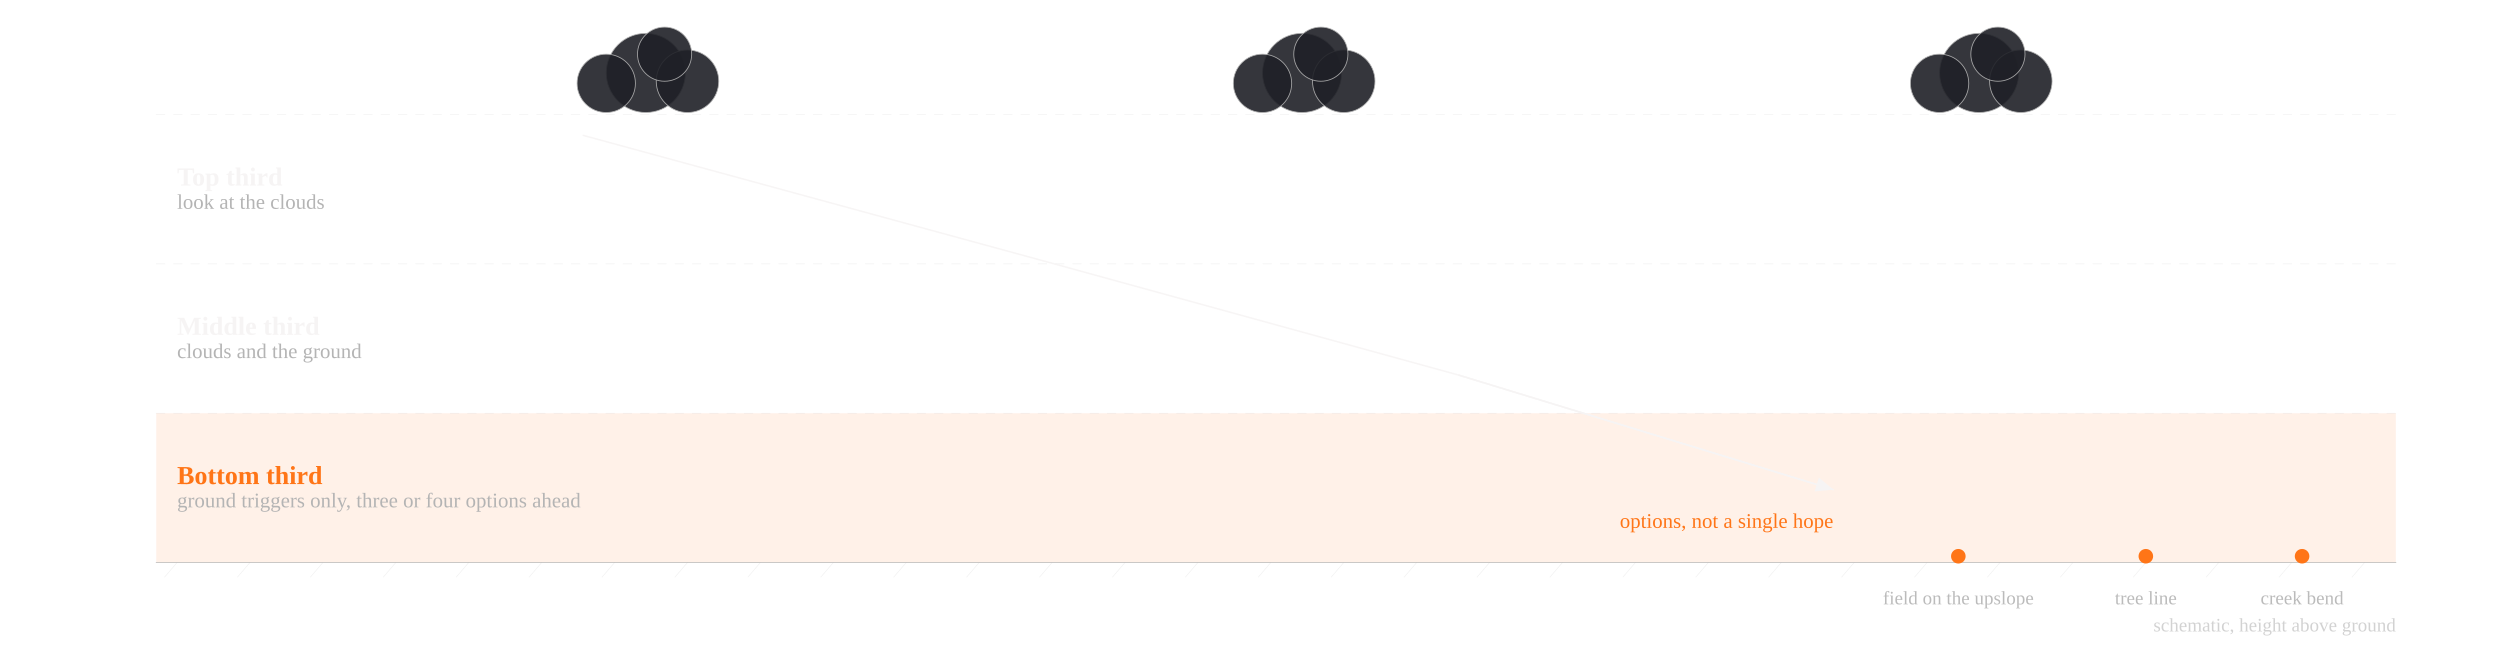
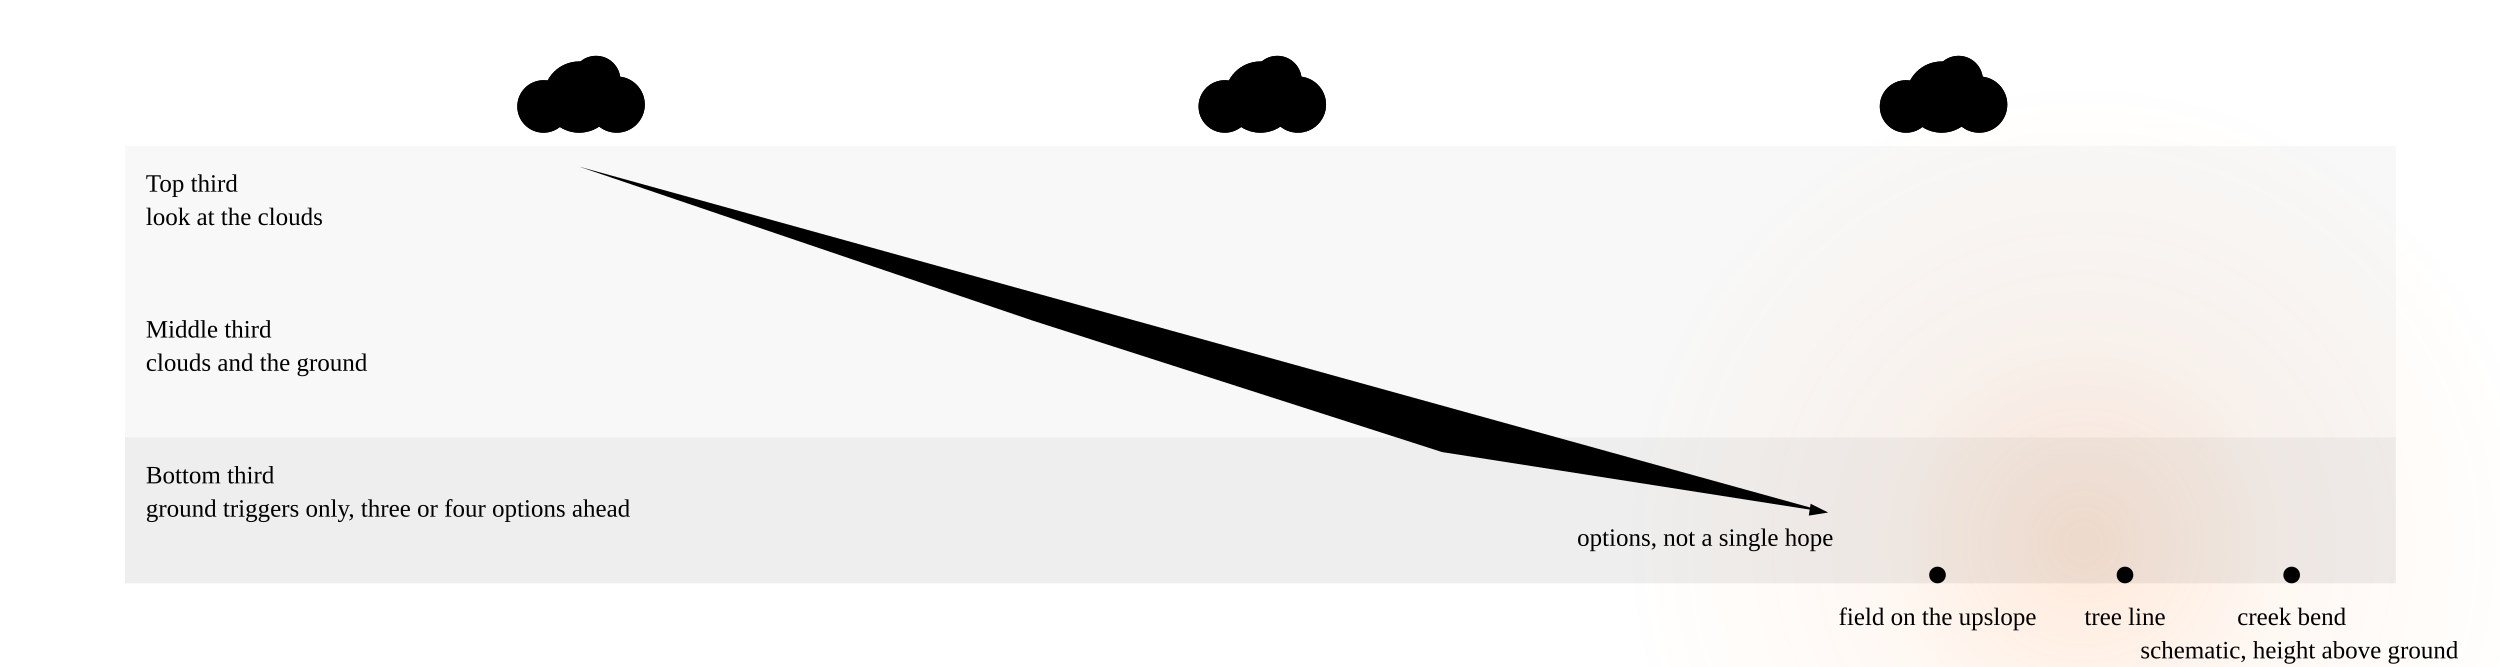
- <svg xmlns="http://www.w3.org/2000/svg" viewBox="0 0 2400 620">
-   <rect x="150" y="110" width="2150" height="143.3" fill="#b4b4b4" fill-opacity="0" />
-   <rect x="150" y="253.3" width="2150" height="143.3" fill="#b4b4b4" fill-opacity="0" />
-   <rect x="150" y="396.7" width="2150" height="143.3" fill="var(--orange,#ff7517)" fill-opacity="0.1" />
-   <polyline points="150,110 2300,110" fill="none" stroke="#b4b4b4" stroke-width="0.6" vector-effect="non-scaling-stroke" stroke-linejoin="round" stroke-opacity="0.2" stroke-dasharray="8.3 8.3" stroke-linecap="round" />
-   <polyline points="150,253.3 2300,253.3" fill="none" stroke="#b4b4b4" stroke-width="0.6" vector-effect="non-scaling-stroke" stroke-linejoin="round" stroke-opacity="0.2" stroke-dasharray="8.3 8.3" stroke-linecap="round" />
-   <polyline points="150,396.7 2300,396.7" fill="none" stroke="#b4b4b4" stroke-width="0.6" vector-effect="non-scaling-stroke" stroke-linejoin="round" stroke-opacity="0.2" stroke-dasharray="8.3 8.3" stroke-linecap="round" />
-   <polyline points="170,540 158,554" fill="none" stroke="#b4b4b4" stroke-width="0.6" vector-effect="non-scaling-stroke" stroke-linejoin="round" stroke-opacity="0.2" stroke-linecap="round" />
-   <polyline points="240,540 228,554" fill="none" stroke="#b4b4b4" stroke-width="0.6" vector-effect="non-scaling-stroke" stroke-linejoin="round" stroke-opacity="0.2" stroke-linecap="round" />
-   <polyline points="310,540 298,554" fill="none" stroke="#b4b4b4" stroke-width="0.6" vector-effect="non-scaling-stroke" stroke-linejoin="round" stroke-opacity="0.2" stroke-linecap="round" />
-   <polyline points="380,540 368,554" fill="none" stroke="#b4b4b4" stroke-width="0.6" vector-effect="non-scaling-stroke" stroke-linejoin="round" stroke-opacity="0.2" stroke-linecap="round" />
-   <polyline points="450,540 438,554" fill="none" stroke="#b4b4b4" stroke-width="0.6" vector-effect="non-scaling-stroke" stroke-linejoin="round" stroke-opacity="0.2" stroke-linecap="round" />
-   <polyline points="520,540 508,554" fill="none" stroke="#b4b4b4" stroke-width="0.6" vector-effect="non-scaling-stroke" stroke-linejoin="round" stroke-opacity="0.2" stroke-linecap="round" />
-   <polyline points="590,540 578,554" fill="none" stroke="#b4b4b4" stroke-width="0.6" vector-effect="non-scaling-stroke" stroke-linejoin="round" stroke-opacity="0.2" stroke-linecap="round" />
-   <polyline points="660,540 648,554" fill="none" stroke="#b4b4b4" stroke-width="0.6" vector-effect="non-scaling-stroke" stroke-linejoin="round" stroke-opacity="0.2" stroke-linecap="round" />
-   <polyline points="730,540 718,554" fill="none" stroke="#b4b4b4" stroke-width="0.6" vector-effect="non-scaling-stroke" stroke-linejoin="round" stroke-opacity="0.2" stroke-linecap="round" />
-   <polyline points="800,540 788,554" fill="none" stroke="#b4b4b4" stroke-width="0.6" vector-effect="non-scaling-stroke" stroke-linejoin="round" stroke-opacity="0.2" stroke-linecap="round" />
-   <polyline points="870,540 858,554" fill="none" stroke="#b4b4b4" stroke-width="0.6" vector-effect="non-scaling-stroke" stroke-linejoin="round" stroke-opacity="0.2" stroke-linecap="round" />
-   <polyline points="940,540 928,554" fill="none" stroke="#b4b4b4" stroke-width="0.6" vector-effect="non-scaling-stroke" stroke-linejoin="round" stroke-opacity="0.2" stroke-linecap="round" />
-   <polyline points="1010,540 998,554" fill="none" stroke="#b4b4b4" stroke-width="0.6" vector-effect="non-scaling-stroke" stroke-linejoin="round" stroke-opacity="0.2" stroke-linecap="round" />
-   <polyline points="1080,540 1068,554" fill="none" stroke="#b4b4b4" stroke-width="0.6" vector-effect="non-scaling-stroke" stroke-linejoin="round" stroke-opacity="0.2" stroke-linecap="round" />
-   <polyline points="1150,540 1138,554" fill="none" stroke="#b4b4b4" stroke-width="0.6" vector-effect="non-scaling-stroke" stroke-linejoin="round" stroke-opacity="0.2" stroke-linecap="round" />
-   <polyline points="1220,540 1208,554" fill="none" stroke="#b4b4b4" stroke-width="0.6" vector-effect="non-scaling-stroke" stroke-linejoin="round" stroke-opacity="0.2" stroke-linecap="round" />
-   <polyline points="1290,540 1278,554" fill="none" stroke="#b4b4b4" stroke-width="0.6" vector-effect="non-scaling-stroke" stroke-linejoin="round" stroke-opacity="0.2" stroke-linecap="round" />
-   <polyline points="1360,540 1348,554" fill="none" stroke="#b4b4b4" stroke-width="0.6" vector-effect="non-scaling-stroke" stroke-linejoin="round" stroke-opacity="0.2" stroke-linecap="round" />
-   <polyline points="1430,540 1418,554" fill="none" stroke="#b4b4b4" stroke-width="0.6" vector-effect="non-scaling-stroke" stroke-linejoin="round" stroke-opacity="0.2" stroke-linecap="round" />
-   <polyline points="1500,540 1488,554" fill="none" stroke="#b4b4b4" stroke-width="0.6" vector-effect="non-scaling-stroke" stroke-linejoin="round" stroke-opacity="0.2" stroke-linecap="round" />
-   <polyline points="1570,540 1558,554" fill="none" stroke="#b4b4b4" stroke-width="0.6" vector-effect="non-scaling-stroke" stroke-linejoin="round" stroke-opacity="0.2" stroke-linecap="round" />
-   <polyline points="1640,540 1628,554" fill="none" stroke="#b4b4b4" stroke-width="0.6" vector-effect="non-scaling-stroke" stroke-linejoin="round" stroke-opacity="0.2" stroke-linecap="round" />
-   <polyline points="1710,540 1698,554" fill="none" stroke="#b4b4b4" stroke-width="0.6" vector-effect="non-scaling-stroke" stroke-linejoin="round" stroke-opacity="0.2" stroke-linecap="round" />
-   <polyline points="1780,540 1768,554" fill="none" stroke="#b4b4b4" stroke-width="0.6" vector-effect="non-scaling-stroke" stroke-linejoin="round" stroke-opacity="0.2" stroke-linecap="round" />
-   <polyline points="1850,540 1838,554" fill="none" stroke="#b4b4b4" stroke-width="0.6" vector-effect="non-scaling-stroke" stroke-linejoin="round" stroke-opacity="0.2" stroke-linecap="round" />
-   <polyline points="1920,540 1908,554" fill="none" stroke="#b4b4b4" stroke-width="0.6" vector-effect="non-scaling-stroke" stroke-linejoin="round" stroke-opacity="0.2" stroke-linecap="round" />
-   <polyline points="1990,540 1978,554" fill="none" stroke="#b4b4b4" stroke-width="0.6" vector-effect="non-scaling-stroke" stroke-linejoin="round" stroke-opacity="0.2" stroke-linecap="round" />
-   <polyline points="2060,540 2048,554" fill="none" stroke="#b4b4b4" stroke-width="0.6" vector-effect="non-scaling-stroke" stroke-linejoin="round" stroke-opacity="0.2" stroke-linecap="round" />
-   <polyline points="2130,540 2118,554" fill="none" stroke="#b4b4b4" stroke-width="0.6" vector-effect="non-scaling-stroke" stroke-linejoin="round" stroke-opacity="0.2" stroke-linecap="round" />
-   <polyline points="2200,540 2188,554" fill="none" stroke="#b4b4b4" stroke-width="0.6" vector-effect="non-scaling-stroke" stroke-linejoin="round" stroke-opacity="0.2" stroke-linecap="round" />
-   <polyline points="2270,540 2258,554" fill="none" stroke="#b4b4b4" stroke-width="0.6" vector-effect="non-scaling-stroke" stroke-linejoin="round" stroke-opacity="0.2" stroke-linecap="round" />
-   <polyline points="150,540 2300,540" fill="none" stroke="#b4b4b4" stroke-width="1" vector-effect="non-scaling-stroke" stroke-linejoin="round" stroke-opacity="0.7" stroke-linecap="round" />
-   <circle cx="620" cy="70" r="38" fill="#202127" fill-opacity="0.9" stroke="#b4b4b4" stroke-width="0.8" vector-effect="non-scaling-stroke" stroke-linejoin="round" stroke-opacity="0.9" />
-   <circle cx="660" cy="78" r="30" fill="#202127" fill-opacity="0.9" stroke="#b4b4b4" stroke-width="0.8" vector-effect="non-scaling-stroke" stroke-linejoin="round" stroke-opacity="0.9" />
-   <circle cx="582" cy="80" r="28" fill="#202127" fill-opacity="0.9" stroke="#b4b4b4" stroke-width="0.8" vector-effect="non-scaling-stroke" stroke-linejoin="round" stroke-opacity="0.9" />
-   <circle cx="638" cy="52" r="26" fill="#202127" fill-opacity="0.9" stroke="#b4b4b4" stroke-width="0.8" vector-effect="non-scaling-stroke" stroke-linejoin="round" stroke-opacity="0.9" />
-   <circle cx="1250" cy="70" r="38" fill="#202127" fill-opacity="0.9" stroke="#b4b4b4" stroke-width="0.8" vector-effect="non-scaling-stroke" stroke-linejoin="round" stroke-opacity="0.9" />
-   <circle cx="1290" cy="78" r="30" fill="#202127" fill-opacity="0.9" stroke="#b4b4b4" stroke-width="0.8" vector-effect="non-scaling-stroke" stroke-linejoin="round" stroke-opacity="0.9" />
-   <circle cx="1212" cy="80" r="28" fill="#202127" fill-opacity="0.9" stroke="#b4b4b4" stroke-width="0.8" vector-effect="non-scaling-stroke" stroke-linejoin="round" stroke-opacity="0.9" />
-   <circle cx="1268" cy="52" r="26" fill="#202127" fill-opacity="0.9" stroke="#b4b4b4" stroke-width="0.8" vector-effect="non-scaling-stroke" stroke-linejoin="round" stroke-opacity="0.9" />
-   <circle cx="1900" cy="70" r="38" fill="#202127" fill-opacity="0.9" stroke="#b4b4b4" stroke-width="0.8" vector-effect="non-scaling-stroke" stroke-linejoin="round" stroke-opacity="0.9" />
-   <circle cx="1940" cy="78" r="30" fill="#202127" fill-opacity="0.9" stroke="#b4b4b4" stroke-width="0.8" vector-effect="non-scaling-stroke" stroke-linejoin="round" stroke-opacity="0.9" />
-   <circle cx="1862" cy="80" r="28" fill="#202127" fill-opacity="0.9" stroke="#b4b4b4" stroke-width="0.8" vector-effect="non-scaling-stroke" stroke-linejoin="round" stroke-opacity="0.9" />
-   <circle cx="1918" cy="52" r="26" fill="#202127" fill-opacity="0.9" stroke="#b4b4b4" stroke-width="0.8" vector-effect="non-scaling-stroke" stroke-linejoin="round" stroke-opacity="0.9" />
-   <polyline points="560,130 1000,250 1400,360 1760,470" fill="none" stroke="var(--white,#f6f4f4)" stroke-width="1.5" vector-effect="non-scaling-stroke" stroke-linejoin="round" stroke-opacity="0.9" stroke-linecap="round" />
-   <line x1="1400" y1="360" x2="1750.4" y2="467.1" fill="none" stroke="var(--white,#f6f4f4)" stroke-width="1.5" vector-effect="non-scaling-stroke" stroke-linejoin="round" />
-   <polygon points="1760,470 1742,471.8 1746.1,458.5" fill="var(--white,#f6f4f4)" />
-   <circle cx="1880" cy="534" r="7" fill="var(--orange,#ff7517)" />
-   <circle cx="2060" cy="534" r="7" fill="var(--orange,#ff7517)" />
-   <circle cx="2210" cy="534" r="7" fill="var(--orange,#ff7517)" />
-   <text x="170" y="169.7" text-anchor="start" dominant-baseline="central" font-family="var(--font-body,'DM Sans',sans-serif)" font-size="25" font-weight="600" fill="var(--white,#f6f4f4)">Top third</text>
-   <text x="170" y="193.7" text-anchor="start" dominant-baseline="central" font-family="var(--font-body,'DM Sans',sans-serif)" font-size="20" font-weight="400" fill="#b4b4b4">look at the clouds</text>
-   <text x="170" y="313" text-anchor="start" dominant-baseline="central" font-family="var(--font-body,'DM Sans',sans-serif)" font-size="25" font-weight="600" fill="var(--white,#f6f4f4)">Middle third</text>
-   <text x="170" y="337" text-anchor="start" dominant-baseline="central" font-family="var(--font-body,'DM Sans',sans-serif)" font-size="20" font-weight="400" fill="#b4b4b4">clouds and the ground</text>
-   <text x="170" y="456.3" text-anchor="start" dominant-baseline="central" font-family="var(--font-body,'DM Sans',sans-serif)" font-size="25" font-weight="600" fill="var(--orange,#ff7517)">Bottom third</text>
-   <text x="170" y="480.3" text-anchor="start" dominant-baseline="central" font-family="var(--font-body,'DM Sans',sans-serif)" font-size="20" font-weight="400" fill="#b4b4b4">ground triggers only, three or four options ahead</text>
-   <text x="1880" y="574" text-anchor="middle" dominant-baseline="central" font-family="var(--font-body,'DM Sans',sans-serif)" font-size="18.3" font-weight="400" fill="#b4b4b4" fill-opacity="0.9">field on the upslope</text>
-   <text x="2060" y="574" text-anchor="middle" dominant-baseline="central" font-family="var(--font-body,'DM Sans',sans-serif)" font-size="18.3" font-weight="400" fill="#b4b4b4" fill-opacity="0.9">tree line</text>
-   <text x="2210" y="574" text-anchor="middle" dominant-baseline="central" font-family="var(--font-body,'DM Sans',sans-serif)" font-size="18.3" font-weight="400" fill="#b4b4b4" fill-opacity="0.9">creek bend</text>
-   <text x="1760" y="500" text-anchor="end" dominant-baseline="central" font-family="var(--font-body,'DM Sans',sans-serif)" font-size="20" font-weight="400" fill="var(--orange,#ff7517)">options, not a single hope</text>
-   <text x="2300" y="600" text-anchor="end" dominant-baseline="central" font-family="var(--font-body,'DM Sans',sans-serif)" font-size="18.3" font-weight="400" fill="#b4b4b4" fill-opacity="0.6">schematic, height above ground</text>
+ <svg xmlns="http://www.w3.org/2000/svg" class="dk dk-cq-thirds" viewBox="0 0 1200 320" role="img" aria-labelledby="dk-cq-thirds-t dk-cq-thirds-d">
+   <defs>
+     <radialGradient id="dk-cq-thirds-glow">
+       <stop offset="0" stop-color="#ff7517" stop-opacity=".16" />
+       <stop offset=".45" stop-color="#ff7517" stop-opacity=".05" />
+       <stop offset="1" stop-color="#ff7517" stop-opacity="0" />
+     </radialGradient>
+   </defs>
+   <circle cx="1000" cy="260" r="220" fill="url(#dk-cq-thirds-glow)" />
+   <rect class="fh" x="60" y="70" width="1090" height="70" style="fill-opacity:0.03" />
+   <path class="g" d="M60,70 L1150,70" />
+   <text x="70" y="92" class="lab">Top third</text>
+   <text x="70" y="108" class="sub">look at the clouds</text>
+   <rect class="fh" x="60" y="140" width="1090" height="70" style="fill-opacity:0.03" />
+   <path class="g" d="M60,140 L1150,140" />
+   <text x="70" y="162" class="lab">Middle third</text>
+   <text x="70" y="178" class="sub">clouds and the ground</text>
+   <rect class="fa" x="60" y="210" width="1090" height="70" style="fill-opacity:0.07" />
+   <path class="g" d="M60,210 L1150,210" />
+   <text x="70" y="232" class="val">Bottom third</text>
+   <text x="70" y="248" class="sub">ground triggers only, three or four options ahead</text>
+   <path class="d" d="M60,280 L1150,280" />
+   <path class="f" d="M260.9,46.6 a17.1,17.1 0 1,0 34.2,0 a17.1,17.1 0 1,0 -34.2,0" />
+   <path class="d" d="M260.9,46.6 a17.1,17.1 0 1,0 34.2,0 a17.1,17.1 0 1,0 -34.2,0" />
+   <path class="f" d="M282.5,50.2 a13.5,13.5 0 1,0 27,0 a13.5,13.5 0 1,0 -27,0" />
+   <path class="d" d="M282.5,50.2 a13.5,13.5 0 1,0 27,0 a13.5,13.5 0 1,0 -27,0" />
+   <path class="f" d="M248.3,51.1 a12.6,12.6 0 1,0 25.2,0 a12.6,12.6 0 1,0 -25.2,0" />
+   <path class="d" d="M248.3,51.1 a12.6,12.6 0 1,0 25.2,0 a12.6,12.6 0 1,0 -25.2,0" />
+   <path class="f" d="M274.4,38.5 a11.7,11.7 0 1,0 23.4,0 a11.7,11.7 0 1,0 -23.4,0" />
+   <path class="d" d="M274.4,38.5 a11.7,11.7 0 1,0 23.4,0 a11.7,11.7 0 1,0 -23.4,0" />
+   <path class="f" d="M587.9,46.6 a17.1,17.1 0 1,0 34.2,0 a17.1,17.1 0 1,0 -34.2,0" />
+   <path class="d" d="M587.9,46.6 a17.1,17.1 0 1,0 34.2,0 a17.1,17.1 0 1,0 -34.2,0" />
+   <path class="f" d="M609.5,50.2 a13.5,13.5 0 1,0 27,0 a13.5,13.5 0 1,0 -27,0" />
+   <path class="d" d="M609.5,50.2 a13.5,13.5 0 1,0 27,0 a13.5,13.5 0 1,0 -27,0" />
+   <path class="f" d="M575.3,51.1 a12.6,12.6 0 1,0 25.2,0 a12.6,12.6 0 1,0 -25.2,0" />
+   <path class="d" d="M575.3,51.1 a12.6,12.6 0 1,0 25.2,0 a12.6,12.6 0 1,0 -25.2,0" />
+   <path class="f" d="M601.4,38.5 a11.7,11.7 0 1,0 23.4,0 a11.7,11.7 0 1,0 -23.4,0" />
+   <path class="d" d="M601.4,38.5 a11.7,11.7 0 1,0 23.4,0 a11.7,11.7 0 1,0 -23.4,0" />
+   <path class="f" d="M914.9,46.6 a17.1,17.1 0 1,0 34.2,0 a17.1,17.1 0 1,0 -34.2,0" />
+   <path class="d" d="M914.9,46.6 a17.1,17.1 0 1,0 34.2,0 a17.1,17.1 0 1,0 -34.2,0" />
+   <path class="f" d="M936.5,50.2 a13.5,13.5 0 1,0 27,0 a13.5,13.5 0 1,0 -27,0" />
+   <path class="d" d="M936.5,50.2 a13.5,13.5 0 1,0 27,0 a13.5,13.5 0 1,0 -27,0" />
+   <path class="f" d="M902.3,51.1 a12.6,12.6 0 1,0 25.2,0 a12.6,12.6 0 1,0 -25.2,0" />
+   <path class="d" d="M902.3,51.1 a12.6,12.6 0 1,0 25.2,0 a12.6,12.6 0 1,0 -25.2,0" />
+   <path class="f" d="M928.4,38.5 a11.7,11.7 0 1,0 23.4,0 a11.7,11.7 0 1,0 -23.4,0" />
+   <path class="d" d="M928.4,38.5 a11.7,11.7 0 1,0 23.4,0 a11.7,11.7 0 1,0 -23.4,0" />
+   <path class="o" d="M278,80 L496,154 L692.2,217 L877.5,246" />
+   <path class="fh" d="M877.5,246 L868.2,247.5 L869.1,241.8 Z" />
+   <circle class="fa" cx="930" cy="276" r="4" />
+   <text x="930" y="300" class="sub" text-anchor="middle">field on the upslope</text>
+   <circle class="fa" cx="1020" cy="276" r="4" />
+   <text x="1020" y="300" class="sub" text-anchor="middle">tree line</text>
+   <circle class="fa" cx="1100" cy="276" r="4" />
+   <text x="1100" y="300" class="sub" text-anchor="middle">creek bend</text>
+   <text x="880" y="262" class="val" text-anchor="end">options, not a single hope</text>
+   <text x="1180" y="316" class="tb" text-anchor="end">schematic, height above ground</text>
</svg>
